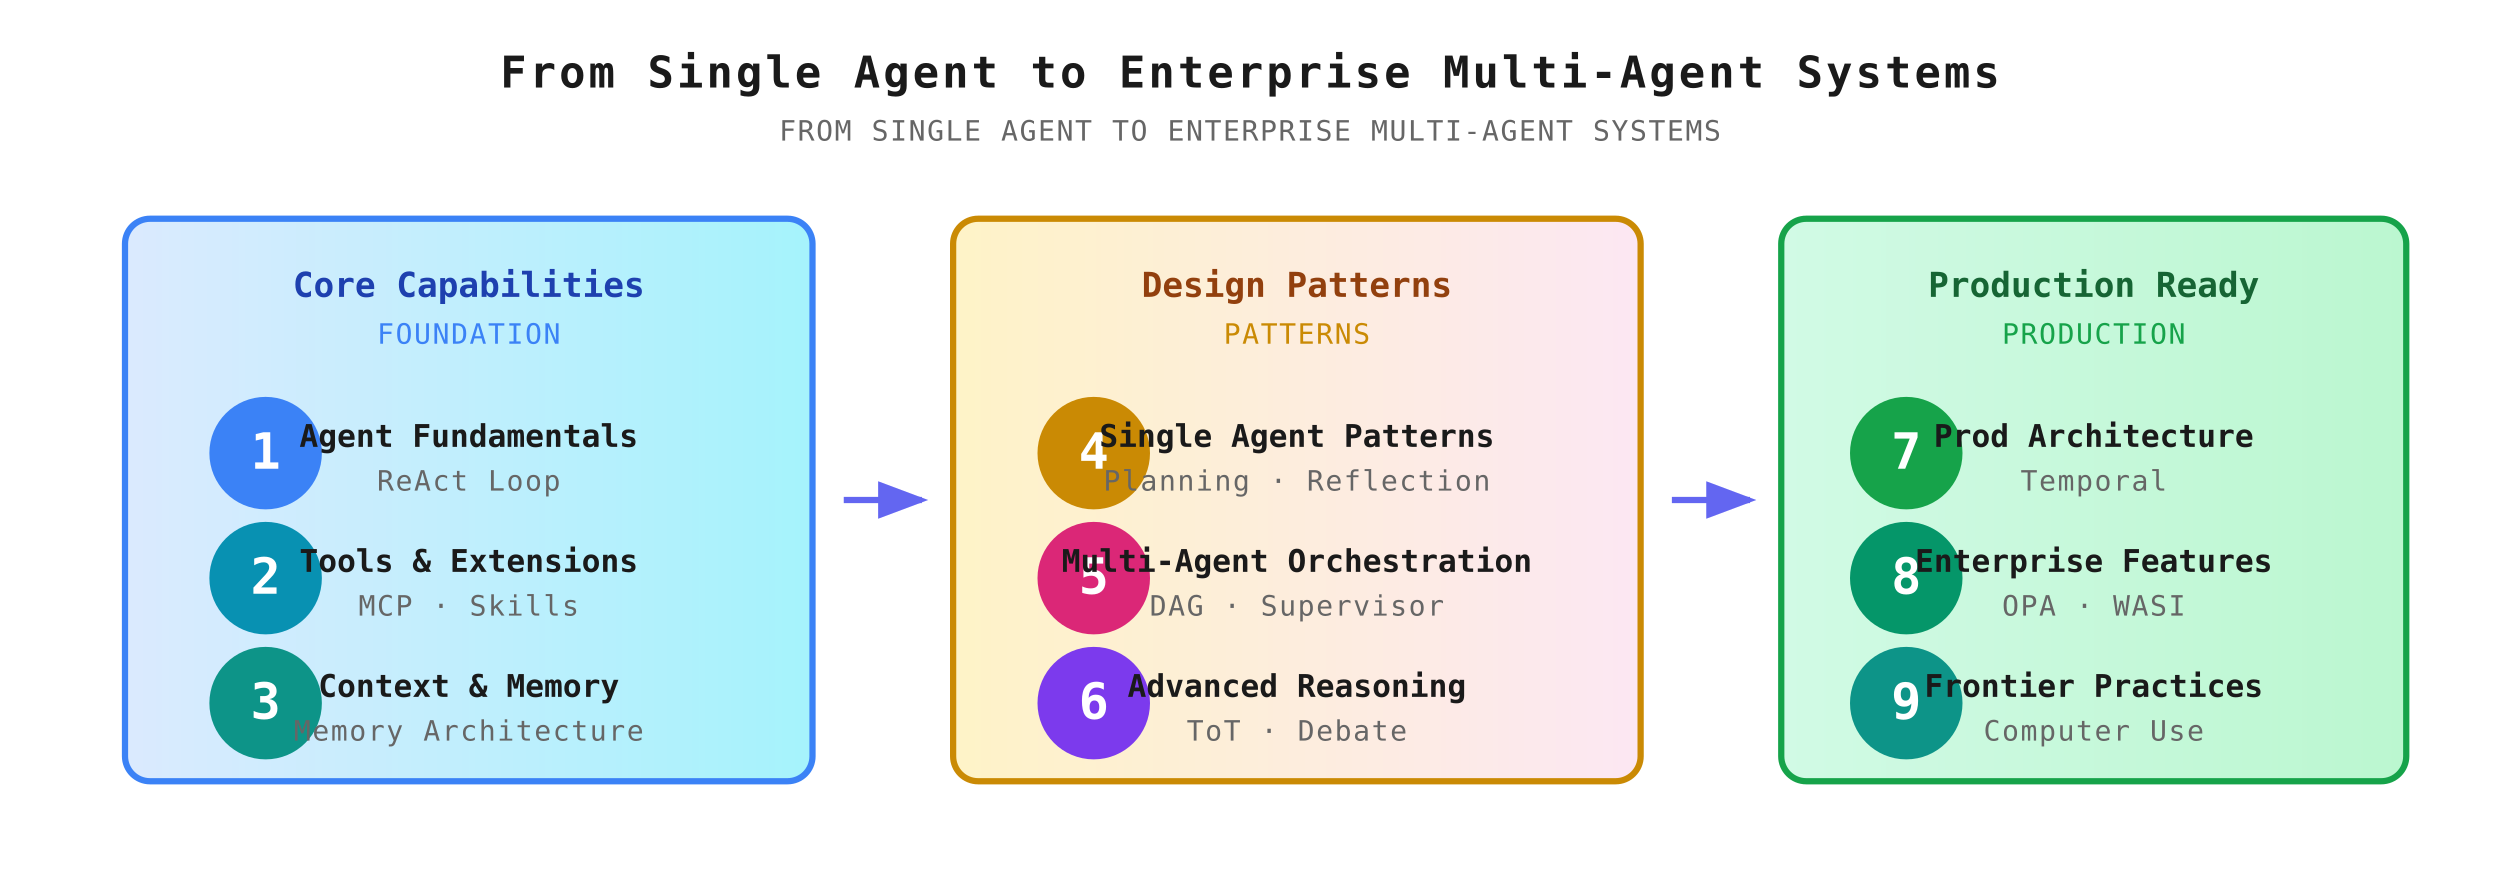
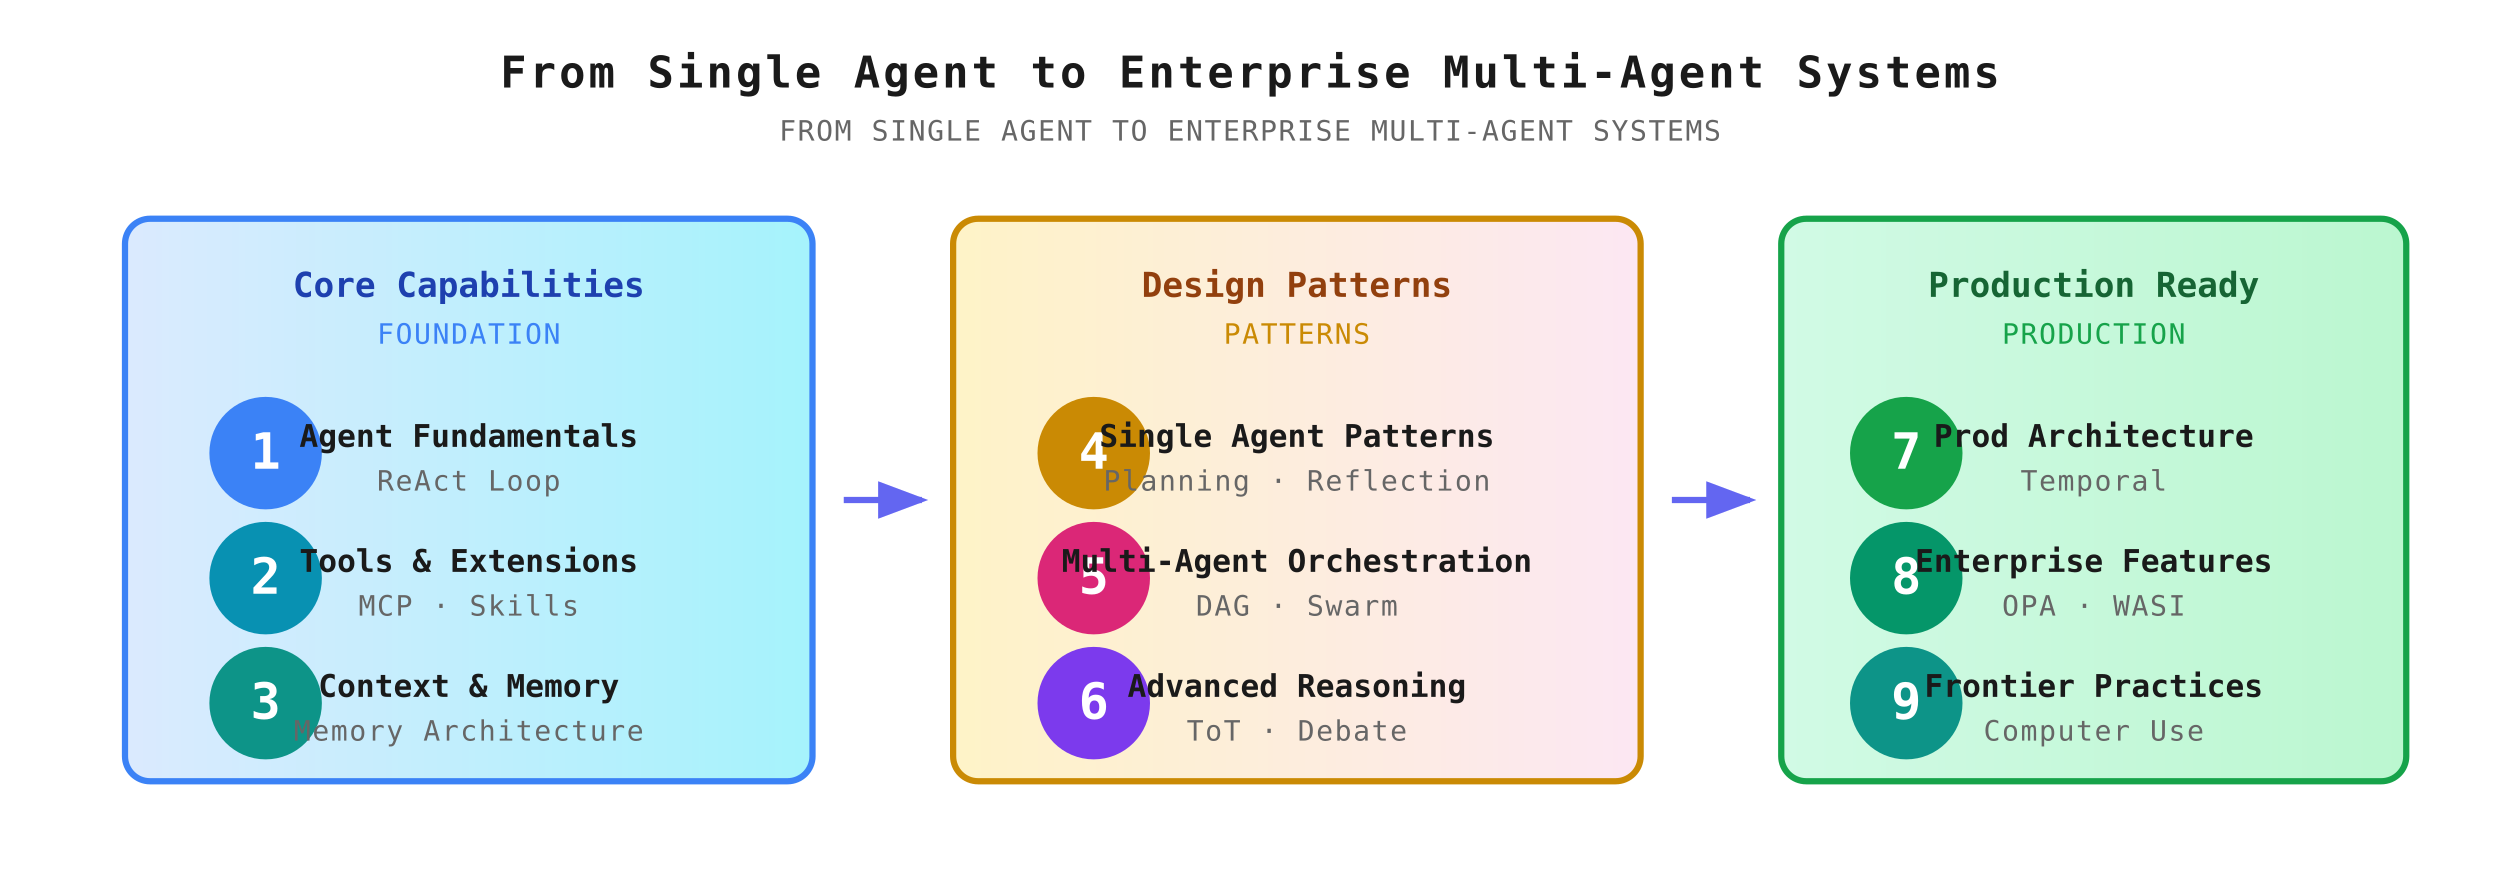
<svg xmlns="http://www.w3.org/2000/svg" viewBox="0 0 800 280">
  <defs>
    <style>
      .label { font: 500 9px 'SF Mono', 'Menlo', 'Monaco', monospace; fill: #666; text-anchor: middle; letter-spacing: 0.5px; }
      .box-text { font: 600 11px 'SF Mono', 'Menlo', 'Monaco', monospace; fill: #1a1a1a; text-anchor: middle; }
      .title { font: 700 14px 'SF Mono', 'Menlo', 'Monaco', monospace; fill: #1a1a1a; text-anchor: middle; letter-spacing: 1px; }
      .part-num { font: 700 16px 'SF Mono', monospace; fill: #fff; text-anchor: middle; }
      .part-title { font: 600 10px 'SF Mono', 'PingFang SC', monospace; fill: #1a1a1a; text-anchor: middle; }
    </style>
    <marker id="arrow-flow" markerWidth="8" markerHeight="6" refX="7" refY="3" orient="auto">
      <polygon points="0 0, 8 3, 0 6" fill="#6366f1" />
    </marker>
    <linearGradient id="grad-foundation" x1="0%" y1="0%" x2="100%" y2="0%">
      <stop offset="0%" style="stop-color:#dbeafe" />
      <stop offset="100%" style="stop-color:#a5f3fc" />
    </linearGradient>
    <linearGradient id="grad-patterns" x1="0%" y1="0%" x2="100%" y2="0%">
      <stop offset="0%" style="stop-color:#fef3c7" />
      <stop offset="100%" style="stop-color:#fce7f3" />
    </linearGradient>
    <linearGradient id="grad-production" x1="0%" y1="0%" x2="100%" y2="0%">
      <stop offset="0%" style="stop-color:#d1fae5" />
      <stop offset="100%" style="stop-color:#bbf7d0" />
    </linearGradient>
  </defs>
  <rect width="800" height="280" fill="#fff" />
  <text x="400" y="28" class="title">From Single Agent to Enterprise Multi-Agent Systems</text>
  <text x="400" y="45" class="label">FROM SINGLE AGENT TO ENTERPRISE MULTI-AGENT SYSTEMS</text>
  <g transform="translate(40, 70)">
    <rect x="0" y="0" width="220" height="180" fill="url(#grad-foundation)" stroke="#3b82f6" stroke-width="2" rx="8" />
    <text x="110" y="25" class="box-text" style="fill: #1e40af;">Core Capabilities</text>
    <text x="110" y="40" class="label" style="fill: #3b82f6;">FOUNDATION</text>
    <g transform="translate(20, 55)">
      <circle cx="25" cy="20" r="18" fill="#3b82f6" />
      <text x="25" y="25" class="part-num">1</text>
      <text x="90" y="18" class="part-title">Agent Fundamentals</text>
      <text x="90" y="32" class="label">ReAct Loop</text>
    </g>
    <g transform="translate(20, 95)">
      <circle cx="25" cy="20" r="18" fill="#0891b2" />
      <text x="25" y="25" class="part-num">2</text>
      <text x="90" y="18" class="part-title">Tools &amp; Extensions</text>
      <text x="90" y="32" class="label">MCP · Skills</text>
    </g>
    <g transform="translate(20, 135)">
      <circle cx="25" cy="20" r="18" fill="#0d9488" />
      <text x="25" y="25" class="part-num">3</text>
      <text x="90" y="18" class="part-title">Context &amp; Memory</text>
      <text x="90" y="32" class="label">Memory Architecture</text>
    </g>
  </g>
  <line x1="270" y1="160" x2="295" y2="160" stroke="#6366f1" stroke-width="2" marker-end="url(#arrow-flow)" />
  <g transform="translate(305, 70)">
    <rect x="0" y="0" width="220" height="180" fill="url(#grad-patterns)" stroke="#ca8a04" stroke-width="2" rx="8" />
    <text x="110" y="25" class="box-text" style="fill: #92400e;">Design Patterns</text>
    <text x="110" y="40" class="label" style="fill: #ca8a04;">PATTERNS</text>
    <g transform="translate(20, 55)">
      <circle cx="25" cy="20" r="18" fill="#ca8a04" />
      <text x="25" y="25" class="part-num">4</text>
      <text x="90" y="18" class="part-title">Single Agent Patterns</text>
      <text x="90" y="32" class="label">Planning · Reflection</text>
    </g>
    <g transform="translate(20, 95)">
      <circle cx="25" cy="20" r="18" fill="#db2777" />
      <text x="25" y="25" class="part-num">5</text>
      <text x="90" y="18" class="part-title">Multi-Agent Orchestration</text>
-       <text x="90" y="32" class="label">DAG · Supervisor</text>
+       <text x="90" y="32" class="label">DAG · Swarm</text>
    </g>
    <g transform="translate(20, 135)">
      <circle cx="25" cy="20" r="18" fill="#7c3aed" />
      <text x="25" y="25" class="part-num">6</text>
      <text x="90" y="18" class="part-title">Advanced Reasoning</text>
      <text x="90" y="32" class="label">ToT · Debate</text>
    </g>
  </g>
  <line x1="535" y1="160" x2="560" y2="160" stroke="#6366f1" stroke-width="2" marker-end="url(#arrow-flow)" />
  <g transform="translate(570, 70)">
    <rect x="0" y="0" width="200" height="180" fill="url(#grad-production)" stroke="#16a34a" stroke-width="2" rx="8" />
    <text x="100" y="25" class="box-text" style="fill: #166534;">Production Ready</text>
    <text x="100" y="40" class="label" style="fill: #16a34a;">PRODUCTION</text>
    <g transform="translate(15, 55)">
      <circle cx="25" cy="20" r="18" fill="#16a34a" />
      <text x="25" y="25" class="part-num">7</text>
      <text x="85" y="18" class="part-title">Prod Architecture</text>
      <text x="85" y="32" class="label">Temporal</text>
    </g>
    <g transform="translate(15, 95)">
      <circle cx="25" cy="20" r="18" fill="#059669" />
      <text x="25" y="25" class="part-num">8</text>
      <text x="85" y="18" class="part-title">Enterprise Features</text>
      <text x="85" y="32" class="label">OPA · WASI</text>
    </g>
    <g transform="translate(15, 135)">
      <circle cx="25" cy="20" r="18" fill="#0d9488" />
      <text x="25" y="25" class="part-num">9</text>
      <text x="85" y="18" class="part-title">Frontier Practices</text>
      <text x="85" y="32" class="label">Computer Use</text>
    </g>
  </g>
</svg>
